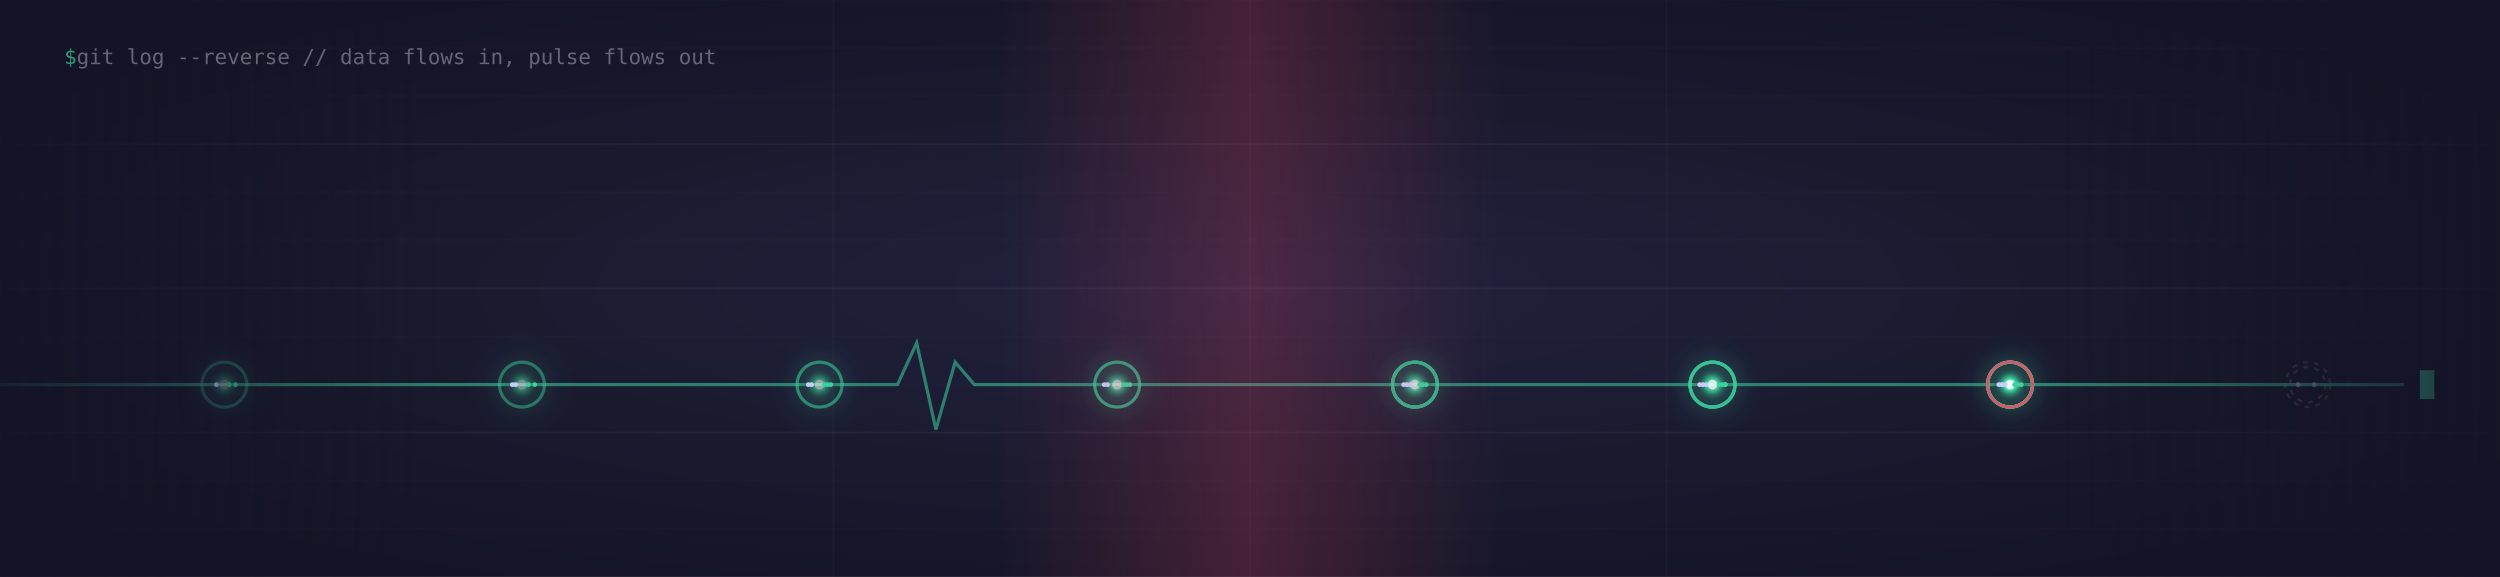
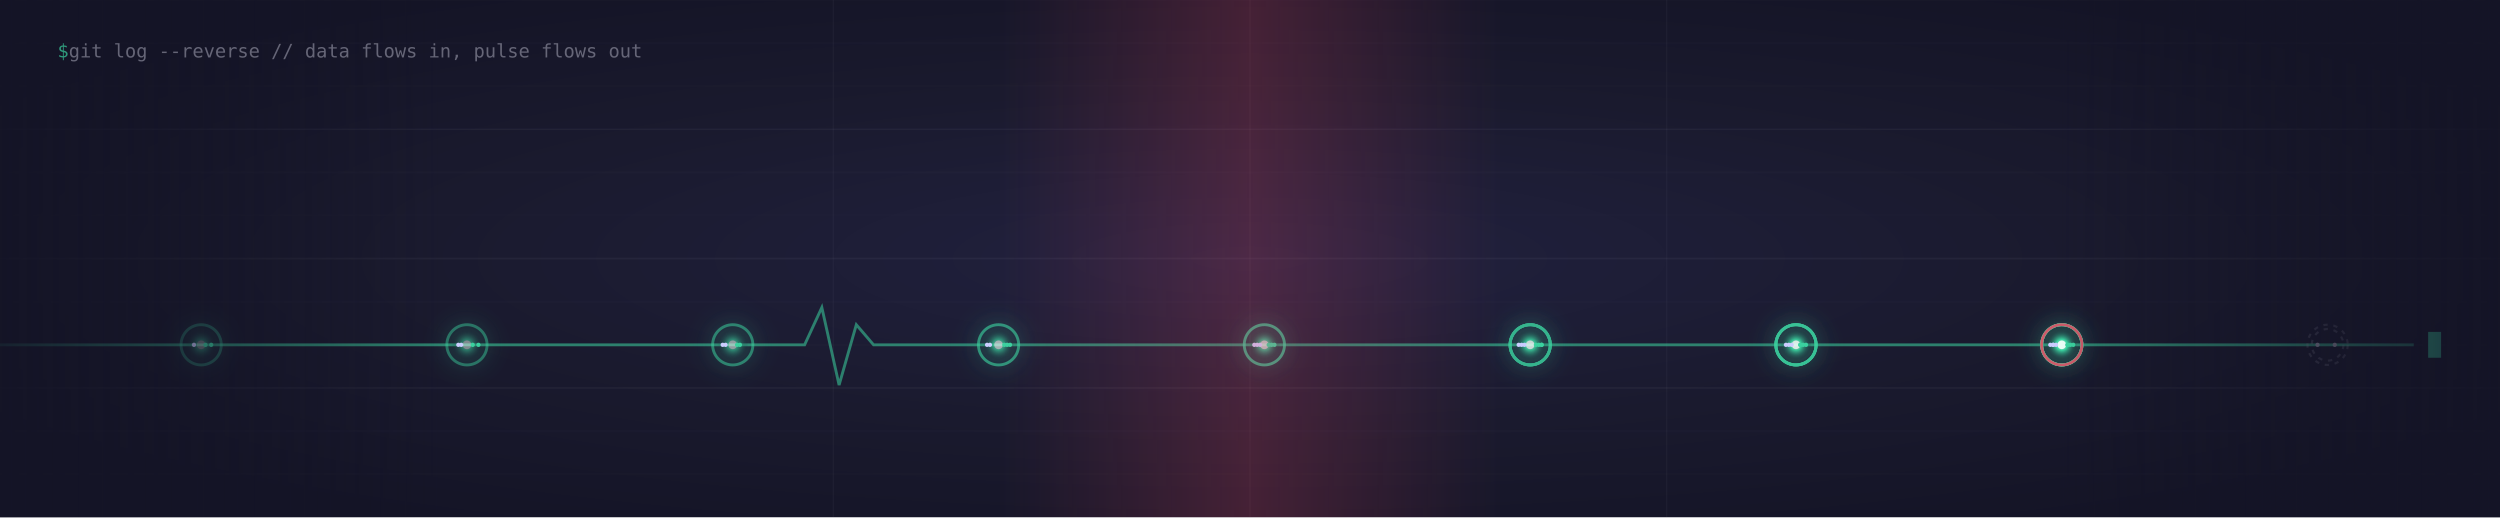
- <svg xmlns="http://www.w3.org/2000/svg" viewBox="0 0 1560 360" width="100%" height="360" preserveAspectRatio="xMidYMid meet" role="img" aria-label="Unity MCP changelog — animated heartbeat timeline of releases v0.2.6 through v0.7.0">
+ <svg xmlns="http://www.w3.org/2000/svg" viewBox="0 0 1740 360" width="100%" height="360" preserveAspectRatio="xMidYMid meet" role="img" aria-label="Unity MCP changelog — animated heartbeat timeline of releases v0.2.6 through v0.8.0">
  <defs>
    <radialGradient id="bgGlow" cx="50%" cy="50%" r="60%">
      <stop offset="0%" stop-color="#21213f" />
      <stop offset="55%" stop-color="#1a1a2e" />
      <stop offset="100%" stop-color="#141426" />
    </radialGradient>
    <linearGradient id="vignette" x1="0" y1="0" x2="1" y2="0">
      <stop offset="0%" stop-color="#141426" stop-opacity="0.9" />
      <stop offset="18%" stop-color="#141426" stop-opacity="0" />
      <stop offset="82%" stop-color="#141426" stop-opacity="0" />
      <stop offset="100%" stop-color="#141426" stop-opacity="0.9" />
    </linearGradient>
    <radialGradient id="orbCore" cx="50%" cy="50%" r="50%">
      <stop offset="0%" stop-color="#d8fff0" />
      <stop offset="35%" stop-color="#3ad29f" />
      <stop offset="100%" stop-color="#1a1a2e" stop-opacity="0" />
    </radialGradient>
    <radialGradient id="orbHalo" cx="50%" cy="50%" r="50%">
      <stop offset="0%" stop-color="#3ad29f" stop-opacity="0.55" />
      <stop offset="60%" stop-color="#3ad29f" stop-opacity="0.12" />
      <stop offset="100%" stop-color="#3ad29f" stop-opacity="0" />
    </radialGradient>
    <linearGradient id="scanBeam" x1="0" y1="0" x2="1" y2="0">
      <stop offset="0%" stop-color="#e94560" stop-opacity="0" />
      <stop offset="40%" stop-color="#e94560" stop-opacity="0" />
      <stop offset="50%" stop-color="#e94560" stop-opacity="0.22" />
      <stop offset="60%" stop-color="#e94560" stop-opacity="0" />
      <stop offset="100%" stop-color="#e94560" stop-opacity="0" />
    </linearGradient>
    <filter id="soft" x="-60%" y="-60%" width="220%" height="220%">
      <feGaussianBlur stdDeviation="6" />
    </filter>
    <filter id="softText" x="-30%" y="-60%" width="160%" height="220%">
      <feGaussianBlur stdDeviation="3.2" />
    </filter>
    <filter id="scanSoft" x="-5%" y="-5%" width="110%" height="110%">
      <feGaussianBlur stdDeviation="0.8" />
    </filter>
  </defs>
-   <rect width="1560" height="360" fill="url(#bgGlow)" />
+   <rect width="1740" height="360" fill="url(#bgGlow)" />
  <g stroke="#888899" stroke-opacity="0.06" stroke-width="1">
-     <line x1="0" y1="90" x2="1560" y2="90" />
-     <line x1="0" y1="180" x2="1560" y2="180" />
-     <line x1="0" y1="270" x2="1560" y2="270" />
-     <line x1="520" y1="0" x2="520" y2="360" />
-     <line x1="780" y1="0" x2="780" y2="360" />
-     <line x1="1040" y1="0" x2="1040" y2="360" />
+     <line x1="0" y1="90" x2="1740" y2="90" />
+     <line x1="0" y1="180" x2="1740" y2="180" />
+     <line x1="0" y1="270" x2="1740" y2="270" />
+     <line x1="580" y1="0" x2="580" y2="360" />
+     <line x1="870" y1="0" x2="870" y2="360" />
+     <line x1="1160" y1="0" x2="1160" y2="360" />
  </g>
  <g filter="url(#scanSoft)">
-     <line x1="0" x2="1560" y1="0" y2="0" stroke="#888899" stroke-width="1" stroke-opacity="0.05">
+     <line x1="0" x2="1740" y1="0" y2="0" stroke="#888899" stroke-width="1" stroke-opacity="0.05">
      <animateTransform attributeName="transform" type="translate" values="0 0; 0 360" dur="10s" begin="0s" repeatCount="indefinite" />
    </line>
-     <line x1="0" x2="1560" y1="30" y2="30" stroke="#888899" stroke-width="1" stroke-opacity="0.04">
+     <line x1="0" x2="1740" y1="30" y2="30" stroke="#888899" stroke-width="1" stroke-opacity="0.04">
      <animateTransform attributeName="transform" type="translate" values="0 0; 0 360" dur="10s" begin="-0.83s" repeatCount="indefinite" />
    </line>
-     <line x1="0" x2="1560" y1="60" y2="60" stroke="#888899" stroke-width="1" stroke-opacity="0.03">
+     <line x1="0" x2="1740" y1="60" y2="60" stroke="#888899" stroke-width="1" stroke-opacity="0.03">
      <animateTransform attributeName="transform" type="translate" values="0 0; 0 360" dur="10s" begin="-1.67s" repeatCount="indefinite" />
    </line>
-     <line x1="0" x2="1560" y1="90" y2="90" stroke="#888899" stroke-width="1" stroke-opacity="0.05">
+     <line x1="0" x2="1740" y1="90" y2="90" stroke="#888899" stroke-width="1" stroke-opacity="0.05">
      <animateTransform attributeName="transform" type="translate" values="0 0; 0 360" dur="10s" begin="-2.5s" repeatCount="indefinite" />
    </line>
-     <line x1="0" x2="1560" y1="120" y2="120" stroke="#888899" stroke-width="1" stroke-opacity="0.04">
+     <line x1="0" x2="1740" y1="120" y2="120" stroke="#888899" stroke-width="1" stroke-opacity="0.04">
      <animateTransform attributeName="transform" type="translate" values="0 0; 0 360" dur="10s" begin="-3.33s" repeatCount="indefinite" />
    </line>
-     <line x1="0" x2="1560" y1="150" y2="150" stroke="#888899" stroke-width="1" stroke-opacity="0.03">
+     <line x1="0" x2="1740" y1="150" y2="150" stroke="#888899" stroke-width="1" stroke-opacity="0.03">
      <animateTransform attributeName="transform" type="translate" values="0 0; 0 360" dur="10s" begin="-4.17s" repeatCount="indefinite" />
    </line>
-     <line x1="0" x2="1560" y1="180" y2="180" stroke="#888899" stroke-width="1" stroke-opacity="0.05">
+     <line x1="0" x2="1740" y1="180" y2="180" stroke="#888899" stroke-width="1" stroke-opacity="0.05">
      <animateTransform attributeName="transform" type="translate" values="0 0; 0 360" dur="10s" begin="-5s" repeatCount="indefinite" />
    </line>
-     <line x1="0" x2="1560" y1="210" y2="210" stroke="#888899" stroke-width="1" stroke-opacity="0.04">
+     <line x1="0" x2="1740" y1="210" y2="210" stroke="#888899" stroke-width="1" stroke-opacity="0.04">
      <animateTransform attributeName="transform" type="translate" values="0 0; 0 360" dur="10s" begin="-5.83s" repeatCount="indefinite" />
    </line>
-     <line x1="0" x2="1560" y1="240" y2="240" stroke="#888899" stroke-width="1" stroke-opacity="0.03">
+     <line x1="0" x2="1740" y1="240" y2="240" stroke="#888899" stroke-width="1" stroke-opacity="0.03">
      <animateTransform attributeName="transform" type="translate" values="0 0; 0 360" dur="10s" begin="-6.67s" repeatCount="indefinite" />
    </line>
-     <line x1="0" x2="1560" y1="270" y2="270" stroke="#888899" stroke-width="1" stroke-opacity="0.05">
+     <line x1="0" x2="1740" y1="270" y2="270" stroke="#888899" stroke-width="1" stroke-opacity="0.05">
      <animateTransform attributeName="transform" type="translate" values="0 0; 0 360" dur="10s" begin="-7.5s" repeatCount="indefinite" />
    </line>
-     <line x1="0" x2="1560" y1="300" y2="300" stroke="#888899" stroke-width="1" stroke-opacity="0.04">
+     <line x1="0" x2="1740" y1="300" y2="300" stroke="#888899" stroke-width="1" stroke-opacity="0.04">
      <animateTransform attributeName="transform" type="translate" values="0 0; 0 360" dur="10s" begin="-8.33s" repeatCount="indefinite" />
    </line>
-     <line x1="0" x2="1560" y1="330" y2="330" stroke="#888899" stroke-width="1" stroke-opacity="0.03">
+     <line x1="0" x2="1740" y1="330" y2="330" stroke="#888899" stroke-width="1" stroke-opacity="0.03">
      <animateTransform attributeName="transform" type="translate" values="0 0; 0 360" dur="10s" begin="-9.17s" repeatCount="indefinite" />
    </line>
  </g>
-   <path d="M0 240 L520 240 L548 240 L560 240 L572 214 L584 268 L596 226 L608 240 L640 240 L1500 240" fill="none" stroke="#3ad29f" stroke-opacity="0.55" stroke-width="2" />
-   <rect x="1510" y="231" width="9" height="18" fill="#3ad29f">
+   <path d="M0 240 L520 240 L548 240 L560 240 L572 214 L584 268 L596 226 L608 240 L640 240 L1680 240" fill="none" stroke="#3ad29f" stroke-opacity="0.55" stroke-width="2" />
+   <rect x="1690" y="231" width="9" height="18" fill="#3ad29f">
    <animate attributeName="opacity" values="0;1;1;0" keyTimes="0;0.1;0.85;1" dur="1.6s" repeatCount="indefinite" />
  </rect>
  <g opacity="0.40">
    <circle cx="140.0" cy="240.0" r="14" fill="none" stroke="#3ad29f" stroke-width="2">
      <animate attributeName="r" values="14;46" dur="1.8s" begin="0.0s" repeatCount="indefinite" />
      <animate attributeName="opacity" values="0.6;0" dur="1.8s" begin="0.0s" repeatCount="indefinite" />
      <animate attributeName="stroke-width" values="2;0.2" dur="1.8s" begin="0.0s" repeatCount="indefinite" />
    </circle>
    <circle cx="140.0" cy="240.0" r="26" fill="url(#orbHalo)" filter="url(#soft)">
      <animate attributeName="opacity" values="0.5;0.95;0.5" dur="1.8s" repeatCount="indefinite" />
    </circle>
    <circle cx="140.0" cy="240.0" r="11" fill="url(#orbCore)">
      <animate attributeName="r" values="9;13;9" dur="0.9s" repeatCount="indefinite" />
    </circle>
    <circle cx="140.0" cy="240.0" r="3" fill="#eafff7">
      <animate attributeName="opacity" values="0.85;1;0.85" dur="0.9s" repeatCount="indefinite" />
    </circle>
  </g>
-   <g opacity="0.50">
-     <circle cx="325.7" cy="240.0" r="14" fill="none" stroke="#3ad29f" stroke-width="2">
-       <animate attributeName="r" values="14;46" dur="1.8s" begin="0.0s" repeatCount="indefinite" />
-       <animate attributeName="opacity" values="0.6;0" dur="1.8s" begin="0.0s" repeatCount="indefinite" />
-       <animate attributeName="stroke-width" values="2;0.2" dur="1.8s" begin="0.0s" repeatCount="indefinite" />
-     </circle>
-     <circle cx="325.7" cy="240.0" r="26" fill="url(#orbHalo)" filter="url(#soft)">
-       <animate attributeName="opacity" values="0.5;0.95;0.5" dur="1.8s" repeatCount="indefinite" />
-     </circle>
-     <circle cx="325.7" cy="240.0" r="11" fill="url(#orbCore)">
-       <animate attributeName="r" values="9;13;9" dur="0.9s" repeatCount="indefinite" />
-     </circle>
-     <circle cx="325.7" cy="240.0" r="3" fill="#eafff7">
-       <animate attributeName="opacity" values="0.85;1;0.85" dur="0.9s" repeatCount="indefinite" />
-     </circle>
-   </g>
-   <g opacity="0.60">
-     <circle cx="511.4" cy="240.0" r="14" fill="none" stroke="#3ad29f" stroke-width="2">
-       <animate attributeName="r" values="14;46" dur="1.8s" begin="0.0s" repeatCount="indefinite" />
-       <animate attributeName="opacity" values="0.6;0" dur="1.8s" begin="0.0s" repeatCount="indefinite" />
-       <animate attributeName="stroke-width" values="2;0.2" dur="1.8s" begin="0.0s" repeatCount="indefinite" />
-     </circle>
-     <circle cx="511.4" cy="240.0" r="26" fill="url(#orbHalo)" filter="url(#soft)">
-       <animate attributeName="opacity" values="0.5;0.95;0.5" dur="1.8s" repeatCount="indefinite" />
-     </circle>
-     <circle cx="511.4" cy="240.0" r="11" fill="url(#orbCore)">
-       <animate attributeName="r" values="9;13;9" dur="0.9s" repeatCount="indefinite" />
-     </circle>
-     <circle cx="511.4" cy="240.0" r="3" fill="#eafff7">
-       <animate attributeName="opacity" values="0.85;1;0.85" dur="0.9s" repeatCount="indefinite" />
-     </circle>
-   </g>
-   <g opacity="0.70">
-     <circle cx="697.1" cy="240.0" r="14" fill="none" stroke="#3ad29f" stroke-width="2">
-       <animate attributeName="r" values="14;46" dur="1.8s" begin="0.0s" repeatCount="indefinite" />
-       <animate attributeName="opacity" values="0.6;0" dur="1.8s" begin="0.0s" repeatCount="indefinite" />
-       <animate attributeName="stroke-width" values="2;0.2" dur="1.8s" begin="0.0s" repeatCount="indefinite" />
-     </circle>
-     <circle cx="697.1" cy="240.0" r="26" fill="url(#orbHalo)" filter="url(#soft)">
-       <animate attributeName="opacity" values="0.5;0.95;0.5" dur="1.8s" repeatCount="indefinite" />
-     </circle>
-     <circle cx="697.1" cy="240.0" r="11" fill="url(#orbCore)">
-       <animate attributeName="r" values="9;13;9" dur="0.9s" repeatCount="indefinite" />
-     </circle>
-     <circle cx="697.1" cy="240.0" r="3" fill="#eafff7">
-       <animate attributeName="opacity" values="0.85;1;0.85" dur="0.9s" repeatCount="indefinite" />
-     </circle>
-   </g>
-   <g opacity="0.80">
-     <circle cx="882.9" cy="240.0" r="14" fill="none" stroke="#3ad29f" stroke-width="2">
-       <animate attributeName="r" values="14;46" dur="1.8s" begin="0.0s" repeatCount="indefinite" />
-       <animate attributeName="opacity" values="0.6;0" dur="1.8s" begin="0.0s" repeatCount="indefinite" />
-       <animate attributeName="stroke-width" values="2;0.2" dur="1.8s" begin="0.0s" repeatCount="indefinite" />
-     </circle>
-     <circle cx="882.9" cy="240.0" r="14" fill="none" stroke="#3ad29f" stroke-width="2">
+   <g opacity="0.49">
+     <circle cx="325.0" cy="240.0" r="14" fill="none" stroke="#3ad29f" stroke-width="2">
+       <animate attributeName="r" values="14;46" dur="1.8s" begin="0.0s" repeatCount="indefinite" />
+       <animate attributeName="opacity" values="0.6;0" dur="1.8s" begin="0.0s" repeatCount="indefinite" />
+       <animate attributeName="stroke-width" values="2;0.2" dur="1.8s" begin="0.0s" repeatCount="indefinite" />
+     </circle>
+     <circle cx="325.0" cy="240.0" r="26" fill="url(#orbHalo)" filter="url(#soft)">
+       <animate attributeName="opacity" values="0.5;0.95;0.5" dur="1.8s" repeatCount="indefinite" />
+     </circle>
+     <circle cx="325.0" cy="240.0" r="11" fill="url(#orbCore)">
+       <animate attributeName="r" values="9;13;9" dur="0.9s" repeatCount="indefinite" />
+     </circle>
+     <circle cx="325.0" cy="240.0" r="3" fill="#eafff7">
+       <animate attributeName="opacity" values="0.85;1;0.85" dur="0.9s" repeatCount="indefinite" />
+     </circle>
+   </g>
+   <g opacity="0.57">
+     <circle cx="510.0" cy="240.0" r="14" fill="none" stroke="#3ad29f" stroke-width="2">
+       <animate attributeName="r" values="14;46" dur="1.8s" begin="0.0s" repeatCount="indefinite" />
+       <animate attributeName="opacity" values="0.6;0" dur="1.8s" begin="0.0s" repeatCount="indefinite" />
+       <animate attributeName="stroke-width" values="2;0.2" dur="1.8s" begin="0.0s" repeatCount="indefinite" />
+     </circle>
+     <circle cx="510.0" cy="240.0" r="26" fill="url(#orbHalo)" filter="url(#soft)">
+       <animate attributeName="opacity" values="0.5;0.95;0.5" dur="1.8s" repeatCount="indefinite" />
+     </circle>
+     <circle cx="510.0" cy="240.0" r="11" fill="url(#orbCore)">
+       <animate attributeName="r" values="9;13;9" dur="0.9s" repeatCount="indefinite" />
+     </circle>
+     <circle cx="510.0" cy="240.0" r="3" fill="#eafff7">
+       <animate attributeName="opacity" values="0.85;1;0.85" dur="0.9s" repeatCount="indefinite" />
+     </circle>
+   </g>
+   <g opacity="0.66">
+     <circle cx="695.0" cy="240.0" r="14" fill="none" stroke="#3ad29f" stroke-width="2">
+       <animate attributeName="r" values="14;46" dur="1.8s" begin="0.0s" repeatCount="indefinite" />
+       <animate attributeName="opacity" values="0.6;0" dur="1.8s" begin="0.0s" repeatCount="indefinite" />
+       <animate attributeName="stroke-width" values="2;0.2" dur="1.8s" begin="0.0s" repeatCount="indefinite" />
+     </circle>
+     <circle cx="695.0" cy="240.0" r="26" fill="url(#orbHalo)" filter="url(#soft)">
+       <animate attributeName="opacity" values="0.5;0.95;0.5" dur="1.8s" repeatCount="indefinite" />
+     </circle>
+     <circle cx="695.0" cy="240.0" r="11" fill="url(#orbCore)">
+       <animate attributeName="r" values="9;13;9" dur="0.9s" repeatCount="indefinite" />
+     </circle>
+     <circle cx="695.0" cy="240.0" r="3" fill="#eafff7">
+       <animate attributeName="opacity" values="0.85;1;0.85" dur="0.9s" repeatCount="indefinite" />
+     </circle>
+   </g>
+   <g opacity="0.74">
+     <circle cx="880.0" cy="240.0" r="14" fill="none" stroke="#3ad29f" stroke-width="2">
+       <animate attributeName="r" values="14;46" dur="1.8s" begin="0.0s" repeatCount="indefinite" />
+       <animate attributeName="opacity" values="0.6;0" dur="1.8s" begin="0.0s" repeatCount="indefinite" />
+       <animate attributeName="stroke-width" values="2;0.2" dur="1.8s" begin="0.0s" repeatCount="indefinite" />
+     </circle>
+     <circle cx="880.0" cy="240.0" r="26" fill="url(#orbHalo)" filter="url(#soft)">
+       <animate attributeName="opacity" values="0.5;0.95;0.5" dur="1.8s" repeatCount="indefinite" />
+     </circle>
+     <circle cx="880.0" cy="240.0" r="11" fill="url(#orbCore)">
+       <animate attributeName="r" values="9;13;9" dur="0.9s" repeatCount="indefinite" />
+     </circle>
+     <circle cx="880.0" cy="240.0" r="3" fill="#eafff7">
+       <animate attributeName="opacity" values="0.85;1;0.85" dur="0.9s" repeatCount="indefinite" />
+     </circle>
+   </g>
+   <g opacity="0.83">
+     <circle cx="1065.0" cy="240.0" r="14" fill="none" stroke="#3ad29f" stroke-width="2">
+       <animate attributeName="r" values="14;46" dur="1.8s" begin="0.0s" repeatCount="indefinite" />
+       <animate attributeName="opacity" values="0.6;0" dur="1.8s" begin="0.0s" repeatCount="indefinite" />
+       <animate attributeName="stroke-width" values="2;0.2" dur="1.8s" begin="0.0s" repeatCount="indefinite" />
+     </circle>
+     <circle cx="1065.0" cy="240.0" r="14" fill="none" stroke="#3ad29f" stroke-width="2">
      <animate attributeName="r" values="14;46" dur="1.8s" begin="0.6s" repeatCount="indefinite" />
      <animate attributeName="opacity" values="0.6;0" dur="1.8s" begin="0.6s" repeatCount="indefinite" />
      <animate attributeName="stroke-width" values="2;0.2" dur="1.8s" begin="0.6s" repeatCount="indefinite" />
    </circle>
-     <circle cx="882.9" cy="240.0" r="14" fill="none" stroke="#3ad29f" stroke-width="2">
+     <circle cx="1065.0" cy="240.0" r="14" fill="none" stroke="#3ad29f" stroke-width="2">
      <animate attributeName="r" values="14;46" dur="1.8s" begin="1.2s" repeatCount="indefinite" />
      <animate attributeName="opacity" values="0.6;0" dur="1.8s" begin="1.2s" repeatCount="indefinite" />
      <animate attributeName="stroke-width" values="2;0.2" dur="1.8s" begin="1.2s" repeatCount="indefinite" />
    </circle>
-     <circle cx="882.9" cy="240.0" r="26" fill="url(#orbHalo)" filter="url(#soft)">
-       <animate attributeName="opacity" values="0.5;0.95;0.5" dur="1.8s" repeatCount="indefinite" />
-     </circle>
-     <circle cx="882.9" cy="240.0" r="11" fill="url(#orbCore)">
-       <animate attributeName="r" values="9;13;9" dur="0.9s" repeatCount="indefinite" />
-     </circle>
-     <circle cx="882.9" cy="240.0" r="3" fill="#eafff7">
-       <animate attributeName="opacity" values="0.85;1;0.85" dur="0.9s" repeatCount="indefinite" />
-     </circle>
-   </g>
-   <g opacity="0.90">
-     <circle cx="1068.6" cy="240.0" r="14" fill="none" stroke="#3ad29f" stroke-width="2">
-       <animate attributeName="r" values="14;46" dur="1.8s" begin="0.0s" repeatCount="indefinite" />
-       <animate attributeName="opacity" values="0.6;0" dur="1.8s" begin="0.0s" repeatCount="indefinite" />
-       <animate attributeName="stroke-width" values="2;0.2" dur="1.8s" begin="0.0s" repeatCount="indefinite" />
-     </circle>
-     <circle cx="1068.6" cy="240.0" r="14" fill="none" stroke="#3ad29f" stroke-width="2">
+     <circle cx="1065.0" cy="240.0" r="26" fill="url(#orbHalo)" filter="url(#soft)">
+       <animate attributeName="opacity" values="0.5;0.95;0.5" dur="1.8s" repeatCount="indefinite" />
+     </circle>
+     <circle cx="1065.0" cy="240.0" r="11" fill="url(#orbCore)">
+       <animate attributeName="r" values="9;13;9" dur="0.9s" repeatCount="indefinite" />
+     </circle>
+     <circle cx="1065.0" cy="240.0" r="3" fill="#eafff7">
+       <animate attributeName="opacity" values="0.85;1;0.85" dur="0.9s" repeatCount="indefinite" />
+     </circle>
+   </g>
+   <g opacity="0.91">
+     <circle cx="1250.0" cy="240.0" r="14" fill="none" stroke="#3ad29f" stroke-width="2">
+       <animate attributeName="r" values="14;46" dur="1.8s" begin="0.0s" repeatCount="indefinite" />
+       <animate attributeName="opacity" values="0.6;0" dur="1.8s" begin="0.0s" repeatCount="indefinite" />
+       <animate attributeName="stroke-width" values="2;0.2" dur="1.8s" begin="0.0s" repeatCount="indefinite" />
+     </circle>
+     <circle cx="1250.0" cy="240.0" r="14" fill="none" stroke="#3ad29f" stroke-width="2">
      <animate attributeName="r" values="14;46" dur="1.8s" begin="0.6s" repeatCount="indefinite" />
      <animate attributeName="opacity" values="0.6;0" dur="1.8s" begin="0.6s" repeatCount="indefinite" />
      <animate attributeName="stroke-width" values="2;0.2" dur="1.8s" begin="0.6s" repeatCount="indefinite" />
    </circle>
-     <circle cx="1068.6" cy="240.0" r="14" fill="none" stroke="#3ad29f" stroke-width="2">
+     <circle cx="1250.0" cy="240.0" r="14" fill="none" stroke="#3ad29f" stroke-width="2">
      <animate attributeName="r" values="14;46" dur="1.8s" begin="1.2s" repeatCount="indefinite" />
      <animate attributeName="opacity" values="0.6;0" dur="1.8s" begin="1.2s" repeatCount="indefinite" />
      <animate attributeName="stroke-width" values="2;0.2" dur="1.8s" begin="1.2s" repeatCount="indefinite" />
    </circle>
-     <circle cx="1068.6" cy="240.0" r="26" fill="url(#orbHalo)" filter="url(#soft)">
-       <animate attributeName="opacity" values="0.5;0.95;0.5" dur="1.8s" repeatCount="indefinite" />
-     </circle>
-     <circle cx="1068.6" cy="240.0" r="11" fill="url(#orbCore)">
-       <animate attributeName="r" values="9;13;9" dur="0.9s" repeatCount="indefinite" />
-     </circle>
-     <circle cx="1068.6" cy="240.0" r="3" fill="#eafff7">
+     <circle cx="1250.0" cy="240.0" r="26" fill="url(#orbHalo)" filter="url(#soft)">
+       <animate attributeName="opacity" values="0.5;0.95;0.5" dur="1.8s" repeatCount="indefinite" />
+     </circle>
+     <circle cx="1250.0" cy="240.0" r="11" fill="url(#orbCore)">
+       <animate attributeName="r" values="9;13;9" dur="0.9s" repeatCount="indefinite" />
+     </circle>
+     <circle cx="1250.0" cy="240.0" r="3" fill="#eafff7">
      <animate attributeName="opacity" values="0.85;1;0.85" dur="0.9s" repeatCount="indefinite" />
    </circle>
  </g>
  <g opacity="1.00">
-     <circle cx="1254.3" cy="240.0" r="14" fill="none" stroke="#3ad29f" stroke-width="2">
-       <animate attributeName="r" values="14;46" dur="1.8s" begin="0.0s" repeatCount="indefinite" />
-       <animate attributeName="opacity" values="0.6;0" dur="1.8s" begin="0.0s" repeatCount="indefinite" />
-       <animate attributeName="stroke-width" values="2;0.2" dur="1.8s" begin="0.0s" repeatCount="indefinite" />
-     </circle>
-     <circle cx="1254.3" cy="240.0" r="14" fill="none" stroke="#3ad29f" stroke-width="2">
+     <circle cx="1435.0" cy="240.0" r="14" fill="none" stroke="#3ad29f" stroke-width="2">
+       <animate attributeName="r" values="14;46" dur="1.8s" begin="0.0s" repeatCount="indefinite" />
+       <animate attributeName="opacity" values="0.6;0" dur="1.8s" begin="0.0s" repeatCount="indefinite" />
+       <animate attributeName="stroke-width" values="2;0.2" dur="1.8s" begin="0.0s" repeatCount="indefinite" />
+     </circle>
+     <circle cx="1435.0" cy="240.0" r="14" fill="none" stroke="#3ad29f" stroke-width="2">
      <animate attributeName="r" values="14;46" dur="1.8s" begin="0.6s" repeatCount="indefinite" />
      <animate attributeName="opacity" values="0.6;0" dur="1.8s" begin="0.6s" repeatCount="indefinite" />
      <animate attributeName="stroke-width" values="2;0.2" dur="1.8s" begin="0.6s" repeatCount="indefinite" />
    </circle>
-     <circle cx="1254.3" cy="240.0" r="14" fill="none" stroke="#3ad29f" stroke-width="2">
+     <circle cx="1435.0" cy="240.0" r="14" fill="none" stroke="#3ad29f" stroke-width="2">
      <animate attributeName="r" values="14;46" dur="1.8s" begin="1.2s" repeatCount="indefinite" />
      <animate attributeName="opacity" values="0.6;0" dur="1.8s" begin="1.2s" repeatCount="indefinite" />
      <animate attributeName="stroke-width" values="2;0.2" dur="1.8s" begin="1.2s" repeatCount="indefinite" />
    </circle>
-     <circle cx="1254.3" cy="240.0" r="14" fill="none" stroke="#e94560" stroke-width="2">
+     <circle cx="1435.0" cy="240.0" r="14" fill="none" stroke="#e94560" stroke-width="2">
      <animate attributeName="r" values="14;58" dur="3.6s" repeatCount="indefinite" />
      <animate attributeName="opacity" values="0;0;0.7;0;0" keyTimes="0;0.4;0.5;0.6;1" dur="3.6s" repeatCount="indefinite" />
    </circle>
-     <circle cx="1254.3" cy="240.0" r="26" fill="url(#orbHalo)" filter="url(#soft)">
-       <animate attributeName="opacity" values="0.5;0.95;0.5" dur="1.8s" repeatCount="indefinite" />
-     </circle>
-     <circle cx="1254.3" cy="240.0" r="11" fill="url(#orbCore)">
-       <animate attributeName="r" values="9;13;9" dur="0.9s" repeatCount="indefinite" />
-     </circle>
-     <circle cx="1254.3" cy="240.0" r="3" fill="#eafff7">
+     <circle cx="1435.0" cy="240.0" r="26" fill="url(#orbHalo)" filter="url(#soft)">
+       <animate attributeName="opacity" values="0.5;0.95;0.5" dur="1.8s" repeatCount="indefinite" />
+     </circle>
+     <circle cx="1435.0" cy="240.0" r="11" fill="url(#orbCore)">
+       <animate attributeName="r" values="9;13;9" dur="0.9s" repeatCount="indefinite" />
+     </circle>
+     <circle cx="1435.0" cy="240.0" r="3" fill="#eafff7">
      <animate attributeName="opacity" values="0.85;1;0.85" dur="0.9s" repeatCount="indefinite" />
    </circle>
  </g>
  <g opacity="0.30">
-     <circle cx="1440.0" cy="240.0" r="14" fill="none" stroke="#888899" stroke-width="1.5" stroke-dasharray="3 4">
+     <circle cx="1620.0" cy="240.0" r="14" fill="none" stroke="#888899" stroke-width="1.5" stroke-dasharray="3 4">
      <animate attributeName="r" values="14;46" dur="1.8s" repeatCount="indefinite" />
      <animate attributeName="opacity" values="0.6;0" dur="1.8s" repeatCount="indefinite" />
    </circle>
-     <circle cx="1440.0" cy="240.0" r="11" fill="none" stroke="#888899" stroke-width="1.5" stroke-dasharray="3 4">
+     <circle cx="1620.0" cy="240.0" r="11" fill="none" stroke="#888899" stroke-width="1.5" stroke-dasharray="3 4">
      <animate attributeName="r" values="9;13;9" dur="0.9s" repeatCount="indefinite" />
    </circle>
  </g>
  <g fill="#ccccff">
    <circle cx="143.0" cy="240.0" r="1.5" fill="#3ad29f">
      <animate attributeName="opacity" values="0;0.7;0" dur="2.6s" begin="0.0s" repeatCount="indefinite" />
      <animateTransform attributeName="transform" type="translate" values="0 0; 3 -120; 4 -130" dur="2.6s" begin="0.0s" repeatCount="indefinite" />
    </circle>
    <circle cx="135.0" cy="240.0" r="1.5" fill="#ccccff">
      <animate attributeName="opacity" values="0;0.7;0" dur="3.0s" begin="0.8s" repeatCount="indefinite" />
      <animateTransform attributeName="transform" type="translate" values="0 0; -5 -120; -4 -130" dur="3.0s" begin="0.8s" repeatCount="indefinite" />
    </circle>
    <circle cx="147.0" cy="240.0" r="1.5" fill="#3ad29f">
      <animate attributeName="opacity" values="0;0.7;0" dur="3.4s" begin="1.6s" repeatCount="indefinite" />
      <animateTransform attributeName="transform" type="translate" values="0 0; 7 -120; 8 -130" dur="3.4s" begin="1.6s" repeatCount="indefinite" />
    </circle>
-     <circle cx="329.7" cy="240.0" r="1.5" fill="#3ad29f">
+     <circle cx="329.0" cy="240.0" r="1.5" fill="#3ad29f">
      <animate attributeName="opacity" values="0;0.7;0" dur="2.7s" begin="0.0s" repeatCount="indefinite" />
      <animateTransform attributeName="transform" type="translate" values="0 0; 4 -120; 5 -130" dur="2.7s" begin="0.0s" repeatCount="indefinite" />
    </circle>
-     <circle cx="319.7" cy="240.0" r="1.5" fill="#ccccff">
+     <circle cx="319.0" cy="240.0" r="1.5" fill="#ccccff">
      <animate attributeName="opacity" values="0;0.7;0" dur="3.1s" begin="0.8s" repeatCount="indefinite" />
      <animateTransform attributeName="transform" type="translate" values="0 0; -6 -120; -5 -130" dur="3.1s" begin="0.8s" repeatCount="indefinite" />
    </circle>
-     <circle cx="333.7" cy="240.0" r="1.5" fill="#3ad29f">
+     <circle cx="333.0" cy="240.0" r="1.5" fill="#3ad29f">
      <animate attributeName="opacity" values="0;0.7;0" dur="3.5s" begin="1.6s" repeatCount="indefinite" />
      <animateTransform attributeName="transform" type="translate" values="0 0; 8 -120; 9 -130" dur="3.5s" begin="1.6s" repeatCount="indefinite" />
    </circle>
-     <circle cx="321.7" cy="240.0" r="1.5" fill="#ccccff">
+     <circle cx="321.0" cy="240.0" r="1.5" fill="#ccccff">
      <animate attributeName="opacity" values="0;0.7;0" dur="3.9s" begin="2.4s" repeatCount="indefinite" />
      <animateTransform attributeName="transform" type="translate" values="0 0; -4 -120; -3 -130" dur="3.9s" begin="2.4s" repeatCount="indefinite" />
    </circle>
-     <circle cx="516.4" cy="240.0" r="1.5" fill="#3ad29f">
+     <circle cx="515.0" cy="240.0" r="1.5" fill="#3ad29f">
      <animate attributeName="opacity" values="0;0.7;0" dur="2.8s" begin="0.0s" repeatCount="indefinite" />
      <animateTransform attributeName="transform" type="translate" values="0 0; 5 -120; 6 -130" dur="2.8s" begin="0.0s" repeatCount="indefinite" />
    </circle>
-     <circle cx="504.4" cy="240.0" r="1.5" fill="#ccccff">
+     <circle cx="503.0" cy="240.0" r="1.5" fill="#ccccff">
      <animate attributeName="opacity" values="0;0.7;0" dur="3.2s" begin="0.8s" repeatCount="indefinite" />
      <animateTransform attributeName="transform" type="translate" values="0 0; -7 -120; -6 -130" dur="3.2s" begin="0.8s" repeatCount="indefinite" />
    </circle>
-     <circle cx="514.4" cy="240.0" r="1.5" fill="#3ad29f">
+     <circle cx="513.0" cy="240.0" r="1.5" fill="#3ad29f">
      <animate attributeName="opacity" values="0;0.7;0" dur="3.6s" begin="1.6s" repeatCount="indefinite" />
      <animateTransform attributeName="transform" type="translate" values="0 0; 3 -120; 4 -130" dur="3.6s" begin="1.6s" repeatCount="indefinite" />
    </circle>
-     <circle cx="506.4" cy="240.0" r="1.5" fill="#ccccff">
+     <circle cx="505.0" cy="240.0" r="1.5" fill="#ccccff">
      <animate attributeName="opacity" values="0;0.7;0" dur="2.6s" begin="2.4s" repeatCount="indefinite" />
      <animateTransform attributeName="transform" type="translate" values="0 0; -5 -120; -4 -130" dur="2.6s" begin="2.4s" repeatCount="indefinite" />
    </circle>
-     <circle cx="518.4" cy="240.0" r="1.5" fill="#3ad29f">
-       <animate attributeName="opacity" values="0;0.7;0" dur="3.0s" begin="3.2s" repeatCount="indefinite" />
-       <animateTransform attributeName="transform" type="translate" values="0 0; 7 -120; 8 -130" dur="3.0s" begin="3.2s" repeatCount="indefinite" />
-     </circle>
-     <circle cx="703.1" cy="240.0" r="1.5" fill="#3ad29f">
+     <circle cx="701.0" cy="240.0" r="1.5" fill="#3ad29f">
      <animate attributeName="opacity" values="0;0.7;0" dur="2.9s" begin="0.0s" repeatCount="indefinite" />
      <animateTransform attributeName="transform" type="translate" values="0 0; 6 -120; 7 -130" dur="2.9s" begin="0.0s" repeatCount="indefinite" />
    </circle>
-     <circle cx="689.1" cy="240.0" r="1.5" fill="#ccccff">
+     <circle cx="687.0" cy="240.0" r="1.5" fill="#ccccff">
      <animate attributeName="opacity" values="0;0.7;0" dur="3.3s" begin="0.8s" repeatCount="indefinite" />
      <animateTransform attributeName="transform" type="translate" values="0 0; -8 -120; -7 -130" dur="3.3s" begin="0.8s" repeatCount="indefinite" />
    </circle>
-     <circle cx="701.1" cy="240.0" r="1.5" fill="#3ad29f">
+     <circle cx="699.0" cy="240.0" r="1.5" fill="#3ad29f">
      <animate attributeName="opacity" values="0;0.7;0" dur="3.7s" begin="1.6s" repeatCount="indefinite" />
      <animateTransform attributeName="transform" type="translate" values="0 0; 4 -120; 5 -130" dur="3.7s" begin="1.6s" repeatCount="indefinite" />
    </circle>
-     <circle cx="691.1" cy="240.0" r="1.5" fill="#ccccff">
+     <circle cx="689.0" cy="240.0" r="1.5" fill="#ccccff">
      <animate attributeName="opacity" values="0;0.7;0" dur="2.7s" begin="2.4s" repeatCount="indefinite" />
      <animateTransform attributeName="transform" type="translate" values="0 0; -6 -120; -5 -130" dur="2.7s" begin="2.4s" repeatCount="indefinite" />
    </circle>
-     <circle cx="705.1" cy="240.0" r="1.5" fill="#3ad29f">
+     <circle cx="703.0" cy="240.0" r="1.5" fill="#3ad29f">
      <animate attributeName="opacity" values="0;0.7;0" dur="3.1s" begin="3.2s" repeatCount="indefinite" />
      <animateTransform attributeName="transform" type="translate" values="0 0; 8 -120; 9 -130" dur="3.1s" begin="3.2s" repeatCount="indefinite" />
    </circle>
-     <circle cx="889.9" cy="240.0" r="1.5" fill="#3ad29f">
+     <circle cx="887.0" cy="240.0" r="1.5" fill="#3ad29f">
      <animate attributeName="opacity" values="0;0.7;0" dur="3.0s" begin="0.0s" repeatCount="indefinite" />
      <animateTransform attributeName="transform" type="translate" values="0 0; 7 -120; 8 -130" dur="3.0s" begin="0.0s" repeatCount="indefinite" />
    </circle>
-     <circle cx="879.9" cy="240.0" r="1.5" fill="#ccccff">
+     <circle cx="877.0" cy="240.0" r="1.5" fill="#ccccff">
      <animate attributeName="opacity" values="0;0.7;0" dur="3.4s" begin="0.8s" repeatCount="indefinite" />
      <animateTransform attributeName="transform" type="translate" values="0 0; -3 -120; -2 -130" dur="3.4s" begin="0.8s" repeatCount="indefinite" />
    </circle>
-     <circle cx="887.9" cy="240.0" r="1.5" fill="#3ad29f">
+     <circle cx="885.0" cy="240.0" r="1.5" fill="#3ad29f">
      <animate attributeName="opacity" values="0;0.7;0" dur="3.8s" begin="1.6s" repeatCount="indefinite" />
      <animateTransform attributeName="transform" type="translate" values="0 0; 5 -120; 6 -130" dur="3.8s" begin="1.6s" repeatCount="indefinite" />
    </circle>
-     <circle cx="875.9" cy="240.0" r="1.5" fill="#ccccff">
+     <circle cx="873.0" cy="240.0" r="1.5" fill="#ccccff">
      <animate attributeName="opacity" values="0;0.7;0" dur="2.8s" begin="2.4s" repeatCount="indefinite" />
      <animateTransform attributeName="transform" type="translate" values="0 0; -7 -120; -6 -130" dur="2.8s" begin="2.4s" repeatCount="indefinite" />
    </circle>
-     <circle cx="885.9" cy="240.0" r="1.5" fill="#3ad29f">
+     <circle cx="883.0" cy="240.0" r="1.5" fill="#3ad29f">
      <animate attributeName="opacity" values="0;0.7;0" dur="3.2s" begin="3.2s" repeatCount="indefinite" />
      <animateTransform attributeName="transform" type="translate" values="0 0; 3 -120; 4 -130" dur="3.2s" begin="3.2s" repeatCount="indefinite" />
    </circle>
-     <circle cx="877.9" cy="240.0" r="1.5" fill="#ccccff">
+     <circle cx="875.0" cy="240.0" r="1.5" fill="#ccccff">
      <animate attributeName="opacity" values="0;0.7;0" dur="3.6s" begin="4.0s" repeatCount="indefinite" />
      <animateTransform attributeName="transform" type="translate" values="0 0; -5 -120; -4 -130" dur="3.6s" begin="4.0s" repeatCount="indefinite" />
    </circle>
-     <circle cx="1076.6" cy="240.0" r="1.5" fill="#3ad29f">
+     <circle cx="1073.0" cy="240.0" r="1.5" fill="#3ad29f">
      <animate attributeName="opacity" values="0;0.7;0" dur="3.1s" begin="0.0s" repeatCount="indefinite" />
      <animateTransform attributeName="transform" type="translate" values="0 0; 8 -120; 9 -130" dur="3.1s" begin="0.0s" repeatCount="indefinite" />
    </circle>
-     <circle cx="1064.6" cy="240.0" r="1.5" fill="#ccccff">
+     <circle cx="1061.0" cy="240.0" r="1.5" fill="#ccccff">
      <animate attributeName="opacity" values="0;0.7;0" dur="3.5s" begin="0.8s" repeatCount="indefinite" />
      <animateTransform attributeName="transform" type="translate" values="0 0; -4 -120; -3 -130" dur="3.5s" begin="0.8s" repeatCount="indefinite" />
    </circle>
-     <circle cx="1074.6" cy="240.0" r="1.5" fill="#3ad29f">
+     <circle cx="1071.0" cy="240.0" r="1.5" fill="#3ad29f">
      <animate attributeName="opacity" values="0;0.7;0" dur="3.9s" begin="1.6s" repeatCount="indefinite" />
      <animateTransform attributeName="transform" type="translate" values="0 0; 6 -120; 7 -130" dur="3.9s" begin="1.6s" repeatCount="indefinite" />
    </circle>
-     <circle cx="1060.6" cy="240.0" r="1.5" fill="#ccccff">
+     <circle cx="1057.0" cy="240.0" r="1.5" fill="#ccccff">
      <animate attributeName="opacity" values="0;0.7;0" dur="2.9s" begin="2.4s" repeatCount="indefinite" />
      <animateTransform attributeName="transform" type="translate" values="0 0; -8 -120; -7 -130" dur="2.9s" begin="2.4s" repeatCount="indefinite" />
    </circle>
-     <circle cx="1072.6" cy="240.0" r="1.5" fill="#3ad29f">
+     <circle cx="1069.0" cy="240.0" r="1.5" fill="#3ad29f">
      <animate attributeName="opacity" values="0;0.7;0" dur="3.3s" begin="3.2s" repeatCount="indefinite" />
      <animateTransform attributeName="transform" type="translate" values="0 0; 4 -120; 5 -130" dur="3.3s" begin="3.2s" repeatCount="indefinite" />
    </circle>
-     <circle cx="1062.6" cy="240.0" r="1.5" fill="#ccccff">
+     <circle cx="1059.0" cy="240.0" r="1.5" fill="#ccccff">
      <animate attributeName="opacity" values="0;0.7;0" dur="3.7s" begin="4.0s" repeatCount="indefinite" />
      <animateTransform attributeName="transform" type="translate" values="0 0; -6 -120; -5 -130" dur="3.7s" begin="4.0s" repeatCount="indefinite" />
    </circle>
-     <circle cx="1076.6" cy="240.0" r="1.5" fill="#3ad29f">
+     <circle cx="1073.0" cy="240.0" r="1.5" fill="#3ad29f">
      <animate attributeName="opacity" values="0;0.7;0" dur="2.7s" begin="4.8s" repeatCount="indefinite" />
      <animateTransform attributeName="transform" type="translate" values="0 0; 8 -120; 9 -130" dur="2.7s" begin="4.8s" repeatCount="indefinite" />
    </circle>
-     <circle cx="1257.3" cy="240.0" r="1.5" fill="#3ad29f">
+     <circle cx="1253.0" cy="240.0" r="1.5" fill="#3ad29f">
      <animate attributeName="opacity" values="0;0.7;0" dur="3.2s" begin="0.0s" repeatCount="indefinite" />
      <animateTransform attributeName="transform" type="translate" values="0 0; 3 -120; 4 -130" dur="3.2s" begin="0.0s" repeatCount="indefinite" />
    </circle>
-     <circle cx="1249.3" cy="240.0" r="1.5" fill="#ccccff">
+     <circle cx="1245.0" cy="240.0" r="1.5" fill="#ccccff">
      <animate attributeName="opacity" values="0;0.7;0" dur="3.6s" begin="0.8s" repeatCount="indefinite" />
      <animateTransform attributeName="transform" type="translate" values="0 0; -5 -120; -4 -130" dur="3.6s" begin="0.8s" repeatCount="indefinite" />
    </circle>
-     <circle cx="1261.3" cy="240.0" r="1.5" fill="#3ad29f">
+     <circle cx="1257.0" cy="240.0" r="1.5" fill="#3ad29f">
      <animate attributeName="opacity" values="0;0.7;0" dur="2.6s" begin="1.6s" repeatCount="indefinite" />
      <animateTransform attributeName="transform" type="translate" values="0 0; 7 -120; 8 -130" dur="2.6s" begin="1.6s" repeatCount="indefinite" />
    </circle>
-     <circle cx="1251.3" cy="240.0" r="1.5" fill="#ccccff">
+     <circle cx="1247.0" cy="240.0" r="1.5" fill="#ccccff">
      <animate attributeName="opacity" values="0;0.7;0" dur="3.0s" begin="2.4s" repeatCount="indefinite" />
      <animateTransform attributeName="transform" type="translate" values="0 0; -3 -120; -2 -130" dur="3.0s" begin="2.4s" repeatCount="indefinite" />
    </circle>
-     <circle cx="1259.3" cy="240.0" r="1.5" fill="#3ad29f">
+     <circle cx="1255.0" cy="240.0" r="1.5" fill="#3ad29f">
      <animate attributeName="opacity" values="0;0.7;0" dur="3.4s" begin="3.2s" repeatCount="indefinite" />
      <animateTransform attributeName="transform" type="translate" values="0 0; 5 -120; 6 -130" dur="3.4s" begin="3.2s" repeatCount="indefinite" />
    </circle>
-     <circle cx="1247.3" cy="240.0" r="1.5" fill="#ccccff">
+     <circle cx="1243.0" cy="240.0" r="1.5" fill="#ccccff">
      <animate attributeName="opacity" values="0;0.7;0" dur="3.8s" begin="4.0s" repeatCount="indefinite" />
      <animateTransform attributeName="transform" type="translate" values="0 0; -7 -120; -6 -130" dur="3.8s" begin="4.0s" repeatCount="indefinite" />
    </circle>
-     <circle cx="1257.3" cy="240.0" r="1.5" fill="#3ad29f">
+     <circle cx="1253.0" cy="240.0" r="1.5" fill="#3ad29f">
      <animate attributeName="opacity" values="0;0.7;0" dur="2.8s" begin="4.8s" repeatCount="indefinite" />
      <animateTransform attributeName="transform" type="translate" values="0 0; 3 -120; 4 -130" dur="2.8s" begin="4.8s" repeatCount="indefinite" />
    </circle>
-     <circle cx="1249.3" cy="240.0" r="1.5" fill="#ccccff">
-       <animate attributeName="opacity" values="0;0.7;0" dur="3.2s" begin="5.6s" repeatCount="indefinite" />
-       <animateTransform attributeName="transform" type="translate" values="0 0; -5 -120; -4 -130" dur="3.2s" begin="5.6s" repeatCount="indefinite" />
-     </circle>
-     <circle cx="1444.0" cy="240.0" r="1.5" fill="#888899">
-       <animate attributeName="opacity" values="0;0.5;0" dur="3.3s" begin="0.0s" repeatCount="indefinite" />
+     <circle cx="1439.0" cy="240.0" r="1.5" fill="#3ad29f">
+       <animate attributeName="opacity" values="0;0.7;0" dur="3.3s" begin="0.0s" repeatCount="indefinite" />
      <animateTransform attributeName="transform" type="translate" values="0 0; 4 -120; 5 -130" dur="3.3s" begin="0.0s" repeatCount="indefinite" />
    </circle>
-     <circle cx="1434.0" cy="240.0" r="1.5" fill="#888899">
-       <animate attributeName="opacity" values="0;0.5;0" dur="3.7s" begin="0.8s" repeatCount="indefinite" />
+     <circle cx="1429.0" cy="240.0" r="1.5" fill="#ccccff">
+       <animate attributeName="opacity" values="0;0.7;0" dur="3.7s" begin="0.8s" repeatCount="indefinite" />
      <animateTransform attributeName="transform" type="translate" values="0 0; -6 -120; -5 -130" dur="3.7s" begin="0.8s" repeatCount="indefinite" />
    </circle>
-   </g>
-   <rect x="0" y="0" width="1560" height="360" fill="url(#scanBeam)">
-     <animateTransform attributeName="transform" type="translate" values="-1560 0; 1560 0" dur="6s" repeatCount="indefinite" />
+     <circle cx="1443.0" cy="240.0" r="1.5" fill="#3ad29f">
+       <animate attributeName="opacity" values="0;0.7;0" dur="2.7s" begin="1.6s" repeatCount="indefinite" />
+       <animateTransform attributeName="transform" type="translate" values="0 0; 8 -120; 9 -130" dur="2.7s" begin="1.6s" repeatCount="indefinite" />
+     </circle>
+     <circle cx="1431.0" cy="240.0" r="1.5" fill="#ccccff">
+       <animate attributeName="opacity" values="0;0.7;0" dur="3.1s" begin="2.4s" repeatCount="indefinite" />
+       <animateTransform attributeName="transform" type="translate" values="0 0; -4 -120; -3 -130" dur="3.1s" begin="2.4s" repeatCount="indefinite" />
+     </circle>
+     <circle cx="1441.0" cy="240.0" r="1.5" fill="#3ad29f">
+       <animate attributeName="opacity" values="0;0.7;0" dur="3.5s" begin="3.2s" repeatCount="indefinite" />
+       <animateTransform attributeName="transform" type="translate" values="0 0; 6 -120; 7 -130" dur="3.5s" begin="3.2s" repeatCount="indefinite" />
+     </circle>
+     <circle cx="1427.0" cy="240.0" r="1.5" fill="#ccccff">
+       <animate attributeName="opacity" values="0;0.7;0" dur="3.9s" begin="4.0s" repeatCount="indefinite" />
+       <animateTransform attributeName="transform" type="translate" values="0 0; -8 -120; -7 -130" dur="3.9s" begin="4.0s" repeatCount="indefinite" />
+     </circle>
+     <circle cx="1439.0" cy="240.0" r="1.5" fill="#3ad29f">
+       <animate attributeName="opacity" values="0;0.7;0" dur="2.9s" begin="4.8s" repeatCount="indefinite" />
+       <animateTransform attributeName="transform" type="translate" values="0 0; 4 -120; 5 -130" dur="2.9s" begin="4.8s" repeatCount="indefinite" />
+     </circle>
+     <circle cx="1429.0" cy="240.0" r="1.5" fill="#ccccff">
+       <animate attributeName="opacity" values="0;0.7;0" dur="3.3s" begin="5.6s" repeatCount="indefinite" />
+       <animateTransform attributeName="transform" type="translate" values="0 0; -6 -120; -5 -130" dur="3.3s" begin="5.6s" repeatCount="indefinite" />
+     </circle>
+     <circle cx="1625.0" cy="240.0" r="1.5" fill="#888899">
+       <animate attributeName="opacity" values="0;0.5;0" dur="3.4s" begin="0.0s" repeatCount="indefinite" />
+       <animateTransform attributeName="transform" type="translate" values="0 0; 5 -120; 6 -130" dur="3.4s" begin="0.0s" repeatCount="indefinite" />
+     </circle>
+     <circle cx="1613.0" cy="240.0" r="1.5" fill="#888899">
+       <animate attributeName="opacity" values="0;0.5;0" dur="3.8s" begin="0.8s" repeatCount="indefinite" />
+       <animateTransform attributeName="transform" type="translate" values="0 0; -7 -120; -6 -130" dur="3.8s" begin="0.8s" repeatCount="indefinite" />
+     </circle>
+   </g>
+   <rect x="0" y="0" width="1740" height="360" fill="url(#scanBeam)">
+     <animateTransform attributeName="transform" type="translate" values="-1740 0; 1740 0" dur="6s" repeatCount="indefinite" />
  </rect>
-   <rect width="1560" height="360" fill="url(#vignette)" />
+   <rect width="1740" height="360" fill="url(#vignette)" />
  <g text-anchor="middle" font-family="ui-monospace, 'SFMono-Regular', Menlo, Consolas, monospace">
    <text x="40" y="40" text-anchor="start" font-size="13" fill="#888899" opacity="0.7">
      <tspan fill="#3ad29f">$ </tspan>git log --reverse  // data flows in, pulse flows out</text>
    <text x="140.0" y="292.0" font-size="15" font-weight="700" fill="#ccccff" opacity="0">v0.2.6<animate attributeName="opacity" values="0;1" dur="0.4s" begin="0.2s" fill="freeze" repeatCount="1" />
    </text>
    <text x="140.0" y="310.0" font-size="10.5" fill="#888899" opacity="0">tool-gating fix + settings UI<animate attributeName="opacity" values="0;1" dur="0.4s" begin="0.2s" fill="freeze" repeatCount="1" />
    </text>
-     <text x="325.7" y="292.0" font-size="15" font-weight="700" fill="#ccccff" opacity="0">v0.3.0<animate attributeName="opacity" values="0;1" dur="0.4s" begin="1.0s" fill="freeze" repeatCount="1" />
-     </text>
-     <text x="325.7" y="310.0" font-size="10.5" fill="#888899" opacity="0">in-Unity Agent Chat + UIToolkit status<animate attributeName="opacity" values="0;1" dur="0.4s" begin="1.0s" fill="freeze" repeatCount="1" />
-     </text>
-     <text x="511.4" y="292.0" font-size="15" font-weight="700" fill="#ccccff" opacity="0">v0.4.0<animate attributeName="opacity" values="0;1" dur="0.4s" begin="1.8s" fill="freeze" repeatCount="1" />
-     </text>
-     <text x="511.4" y="310.0" font-size="10.5" fill="#888899" opacity="0">extensible render: md + mermaid + img<animate attributeName="opacity" values="0;1" dur="0.4s" begin="1.8s" fill="freeze" repeatCount="1" />
-     </text>
-     <text x="697.1" y="292.0" font-size="15" font-weight="700" fill="#ccccff" opacity="0">v0.5.0<animate attributeName="opacity" values="0;1" dur="0.4s" begin="2.6s" fill="freeze" repeatCount="1" />
-     </text>
-     <text x="697.1" y="310.0" font-size="10.5" fill="#888899" opacity="0">chat UX polish — refs, grouping, scroll<animate attributeName="opacity" values="0;1" dur="0.4s" begin="2.6s" fill="freeze" repeatCount="1" />
-     </text>
-     <text x="882.9" y="292.0" font-size="15" font-weight="700" fill="#ccccff" opacity="0">v0.6.0<animate attributeName="opacity" values="0;1" dur="0.4s" begin="3.4s" fill="freeze" repeatCount="1" />
-     </text>
-     <text x="882.9" y="310.0" font-size="10.5" fill="#888899" opacity="0">Aura pill + native theme + perms gating<animate attributeName="opacity" values="0;1" dur="0.4s" begin="3.4s" fill="freeze" repeatCount="1" />
-     </text>
-     <text x="1068.6" y="292.0" font-size="15" font-weight="700" fill="#ccccff" opacity="0">v0.6.1<animate attributeName="opacity" values="0;1" dur="0.4s" begin="4.2s" fill="freeze" repeatCount="1" />
-     </text>
-     <text x="1068.6" y="310.0" font-size="10.5" fill="#888899" opacity="0">ChatMcpConfigWriter auto-generated config<animate attributeName="opacity" values="0;1" dur="0.4s" begin="4.2s" fill="freeze" repeatCount="1" />
-     </text>
-     <text x="1254.3" y="292.0" font-size="15" font-weight="700" fill="#ccccff" opacity="0">v0.7.0<animate attributeName="opacity" values="0;1" dur="0.4s" begin="5.0s" fill="freeze" repeatCount="1" />
-     </text>
-     <text x="1254.3" y="310.0" font-size="10.5" fill="#888899" opacity="0">F4 deferred schema + reload-survival + auto-selection<animate attributeName="opacity" values="0;1" dur="0.4s" begin="5.0s" fill="freeze" repeatCount="1" />
-     </text>
-     <text x="1440.0" y="292.0" font-size="15" font-weight="700" fill="#888899" opacity="0">next<animate attributeName="opacity" values="0;1" dur="0.4s" begin="5.8s" fill="freeze" repeatCount="1" />
-     </text>
-     <text x="1440.0" y="310.0" font-size="10.5" fill="#888899" opacity="0">roadmap<animate attributeName="opacity" values="0;1" dur="0.4s" begin="5.8s" fill="freeze" repeatCount="1" />
+     <text x="325.0" y="292.0" font-size="15" font-weight="700" fill="#ccccff" opacity="0">v0.3.0<animate attributeName="opacity" values="0;1" dur="0.4s" begin="1.0s" fill="freeze" repeatCount="1" />
+     </text>
+     <text x="325.0" y="310.0" font-size="10.5" fill="#888899" opacity="0">in-Unity Agent Chat + UIToolkit status<animate attributeName="opacity" values="0;1" dur="0.4s" begin="1.0s" fill="freeze" repeatCount="1" />
+     </text>
+     <text x="510.0" y="292.0" font-size="15" font-weight="700" fill="#ccccff" opacity="0">v0.4.0<animate attributeName="opacity" values="0;1" dur="0.4s" begin="1.8s" fill="freeze" repeatCount="1" />
+     </text>
+     <text x="510.0" y="310.0" font-size="10.5" fill="#888899" opacity="0">extensible render: md + mermaid + img<animate attributeName="opacity" values="0;1" dur="0.4s" begin="1.8s" fill="freeze" repeatCount="1" />
+     </text>
+     <text x="695.0" y="292.0" font-size="15" font-weight="700" fill="#ccccff" opacity="0">v0.5.0<animate attributeName="opacity" values="0;1" dur="0.4s" begin="2.6s" fill="freeze" repeatCount="1" />
+     </text>
+     <text x="695.0" y="310.0" font-size="10.5" fill="#888899" opacity="0">chat UX polish — refs, grouping, scroll<animate attributeName="opacity" values="0;1" dur="0.4s" begin="2.6s" fill="freeze" repeatCount="1" />
+     </text>
+     <text x="880.0" y="292.0" font-size="15" font-weight="700" fill="#ccccff" opacity="0">v0.6.0<animate attributeName="opacity" values="0;1" dur="0.4s" begin="3.4s" fill="freeze" repeatCount="1" />
+     </text>
+     <text x="880.0" y="310.0" font-size="10.5" fill="#888899" opacity="0">Aura pill + native theme + perms gating<animate attributeName="opacity" values="0;1" dur="0.4s" begin="3.4s" fill="freeze" repeatCount="1" />
+     </text>
+     <text x="1065.0" y="292.0" font-size="15" font-weight="700" fill="#ccccff" opacity="0">v0.6.1<animate attributeName="opacity" values="0;1" dur="0.4s" begin="4.2s" fill="freeze" repeatCount="1" />
+     </text>
+     <text x="1065.0" y="310.0" font-size="10.5" fill="#888899" opacity="0">ChatMcpConfigWriter auto-generated config<animate attributeName="opacity" values="0;1" dur="0.4s" begin="4.2s" fill="freeze" repeatCount="1" />
+     </text>
+     <text x="1250.0" y="292.0" font-size="15" font-weight="700" fill="#ccccff" opacity="0">v0.7.0<animate attributeName="opacity" values="0;1" dur="0.4s" begin="5.0s" fill="freeze" repeatCount="1" />
+     </text>
+     <text x="1250.0" y="310.0" font-size="10.5" fill="#888899" opacity="0">F4 deferred schema + reload-survival + auto-selection<animate attributeName="opacity" values="0;1" dur="0.4s" begin="5.0s" fill="freeze" repeatCount="1" />
+     </text>
+     <text x="1435.0" y="292.0" font-size="15" font-weight="700" fill="#ccccff" opacity="0">v0.8.0<animate attributeName="opacity" values="0;1" dur="0.4s" begin="5.8s" fill="freeze" repeatCount="1" />
+     </text>
+     <text x="1435.0" y="310.0" font-size="10.5" fill="#888899" opacity="0">compile auto-fix + editor-state injection + tool ping<animate attributeName="opacity" values="0;1" dur="0.4s" begin="5.8s" fill="freeze" repeatCount="1" />
+     </text>
+     <text x="1620.0" y="292.0" font-size="15" font-weight="700" fill="#888899" opacity="0">next<animate attributeName="opacity" values="0;1" dur="0.4s" begin="6.6s" fill="freeze" repeatCount="1" />
+     </text>
+     <text x="1620.0" y="310.0" font-size="10.5" fill="#888899" opacity="0">roadmap<animate attributeName="opacity" values="0;1" dur="0.4s" begin="6.6s" fill="freeze" repeatCount="1" />
    </text>
  </g>
</svg>
